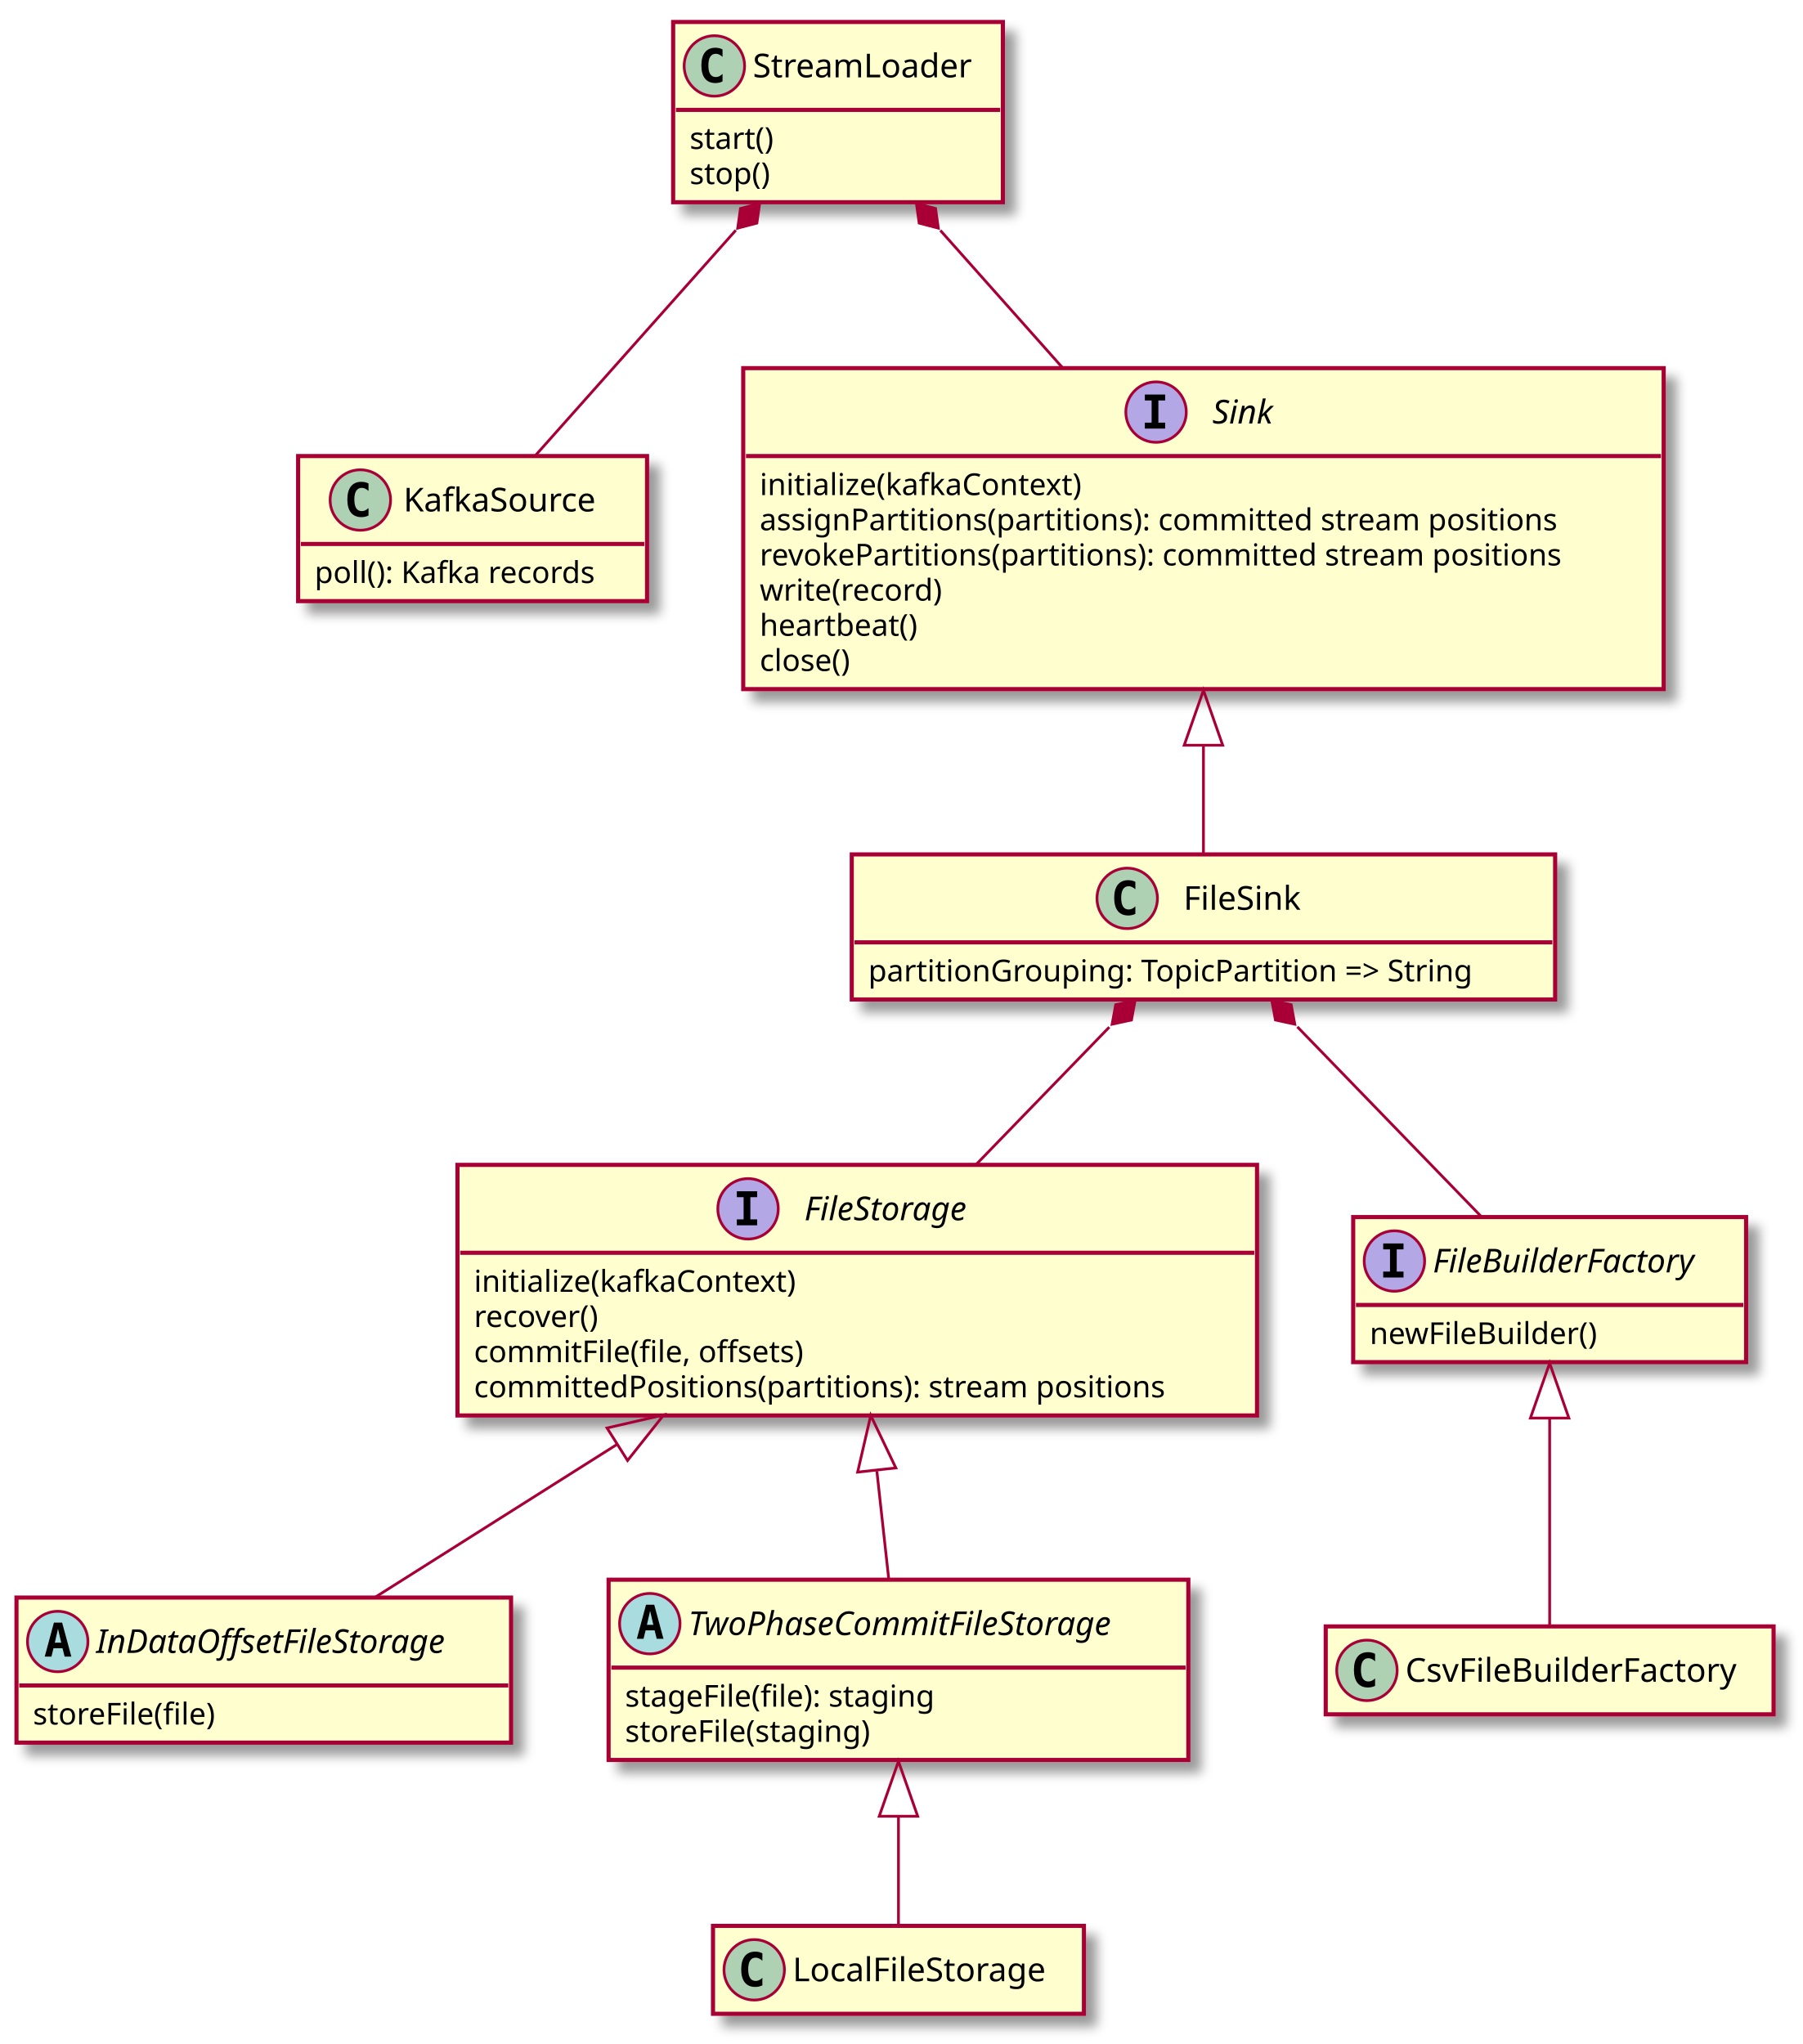
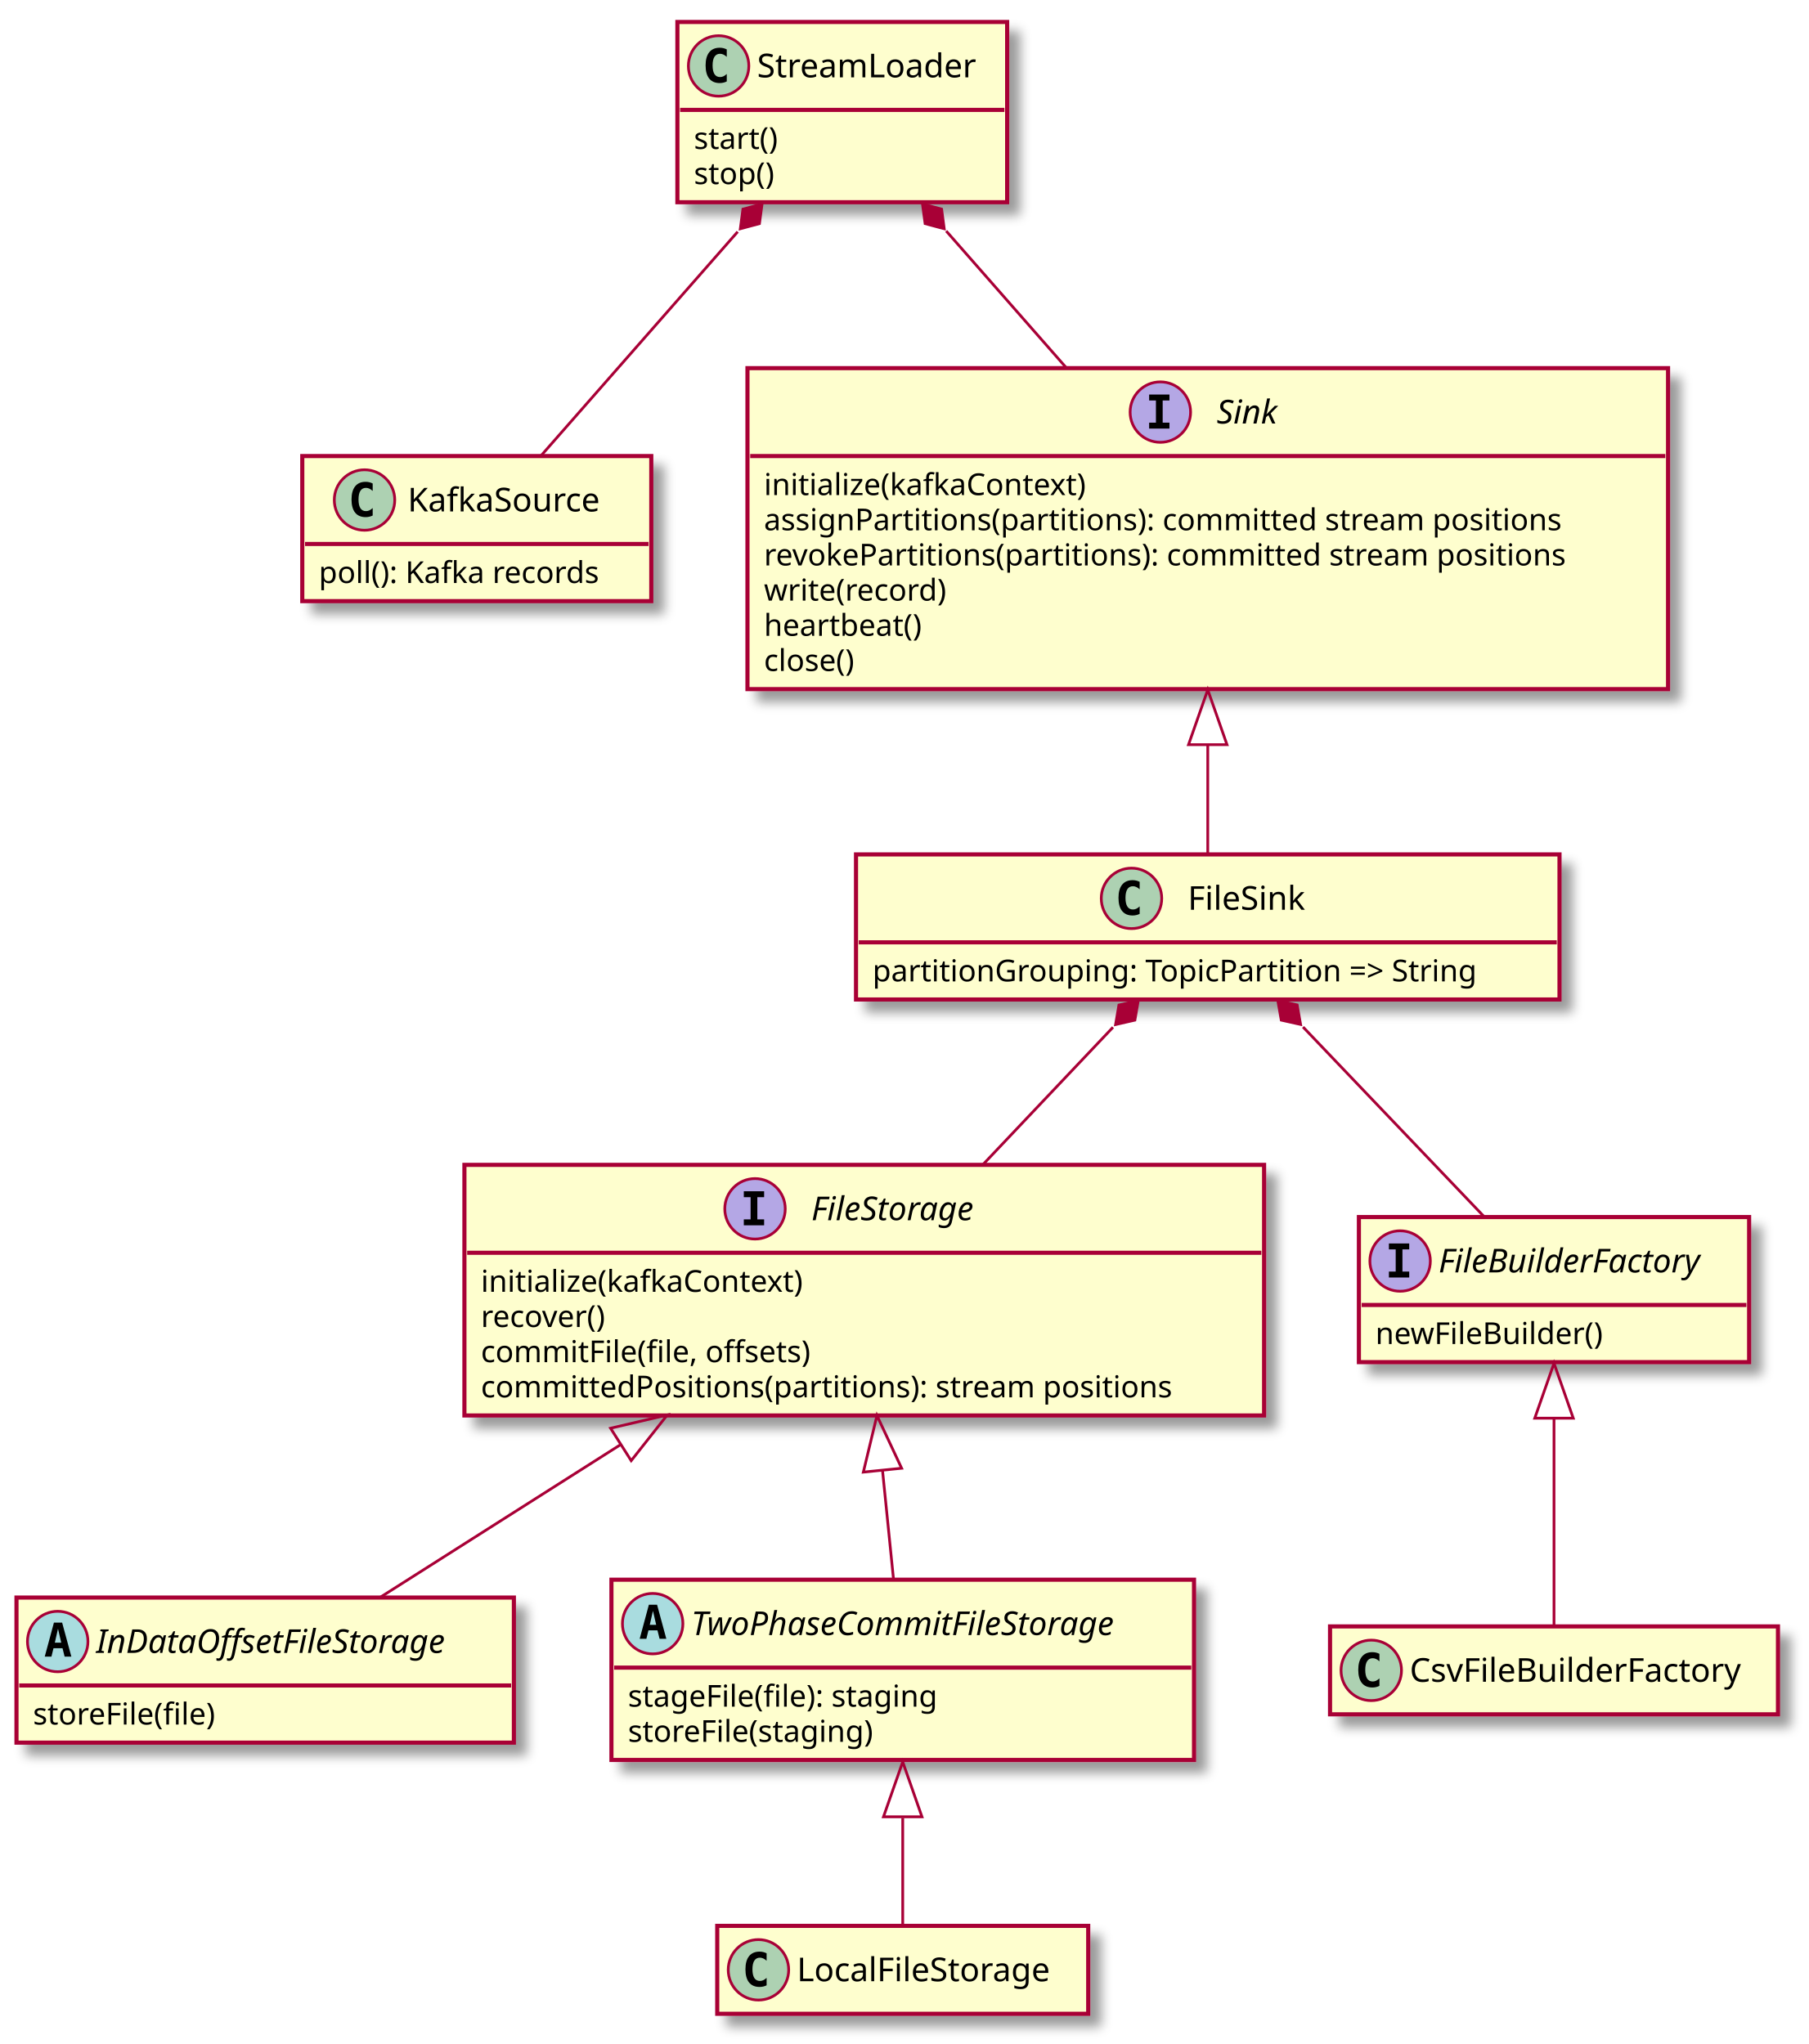
- <svg xmlns="http://www.w3.org/2000/svg" xmlns:xlink="http://www.w3.org/1999/xlink" contentScriptType="application/ecmascript" contentStyleType="text/css" height="744px" preserveAspectRatio="none" style="width:656px;height:744px;background:#00000000;" version="1.1" viewBox="0 0 656 744" width="656px" zoomAndPan="magnify">
+ <svg xmlns="http://www.w3.org/2000/svg" xmlns:xlink="http://www.w3.org/1999/xlink" contentScriptType="application/ecmascript" contentStyleType="text/css" height="744px" preserveAspectRatio="none" style="width:658px;height:744px;background:#00000000;" version="1.1" viewBox="0 0 658 744" width="658px" zoomAndPan="magnify">
  <defs>
    <filter height="300%" id="f3hmc2ms3qxe7" width="300%" x="-1" y="-1">
      <feGaussianBlur result="blurOut" stdDeviation="2.0" />
      <feColorMatrix in="blurOut" result="blurOut2" type="matrix" values="0 0 0 0 0 0 0 0 0 0 0 0 0 0 0 0 0 0 .4 0" />
      <feOffset dx="4.0" dy="4.0" in="blurOut2" result="blurOut3" />
      <feBlend in="SourceGraphic" in2="blurOut3" mode="normal" />
    </filter>
  </defs>
  <g>
    <a href="../com/adform/streamloader/StreamLoader.html" target="_top" title="StreamLoader" xlink:actuate="onRequest" xlink:href="../com/adform/streamloader/StreamLoader.html" xlink:show="new" xlink:title="StreamLoader" xlink:type="simple">
-       <rect fill="#FEFECE" filter="url(#f3hmc2ms3qxe7)" height="65.609" id="StreamLoader" style="stroke: #A80036; stroke-width: 1.5;" width="120" x="245" y="8" />
-       <ellipse cx="260" cy="24" fill="#ADD1B2" rx="11" ry="11" style="stroke: #A80036; stroke-width: 1.0;" />
-       <path d="M262.969,29.641 Q262.391,29.938 261.75,30.078 Q261.109,30.234 260.406,30.234 Q257.906,30.234 256.578,28.594 Q255.266,26.938 255.266,23.812 Q255.266,20.688 256.578,19.031 Q257.906,17.375 260.406,17.375 Q261.109,17.375 261.75,17.531 Q262.406,17.688 262.969,17.984 L262.969,20.703 Q262.344,20.125 261.75,19.859 Q261.156,19.578 260.531,19.578 Q259.188,19.578 258.5,20.656 Q257.812,21.719 257.812,23.812 Q257.812,25.906 258.5,26.984 Q259.188,28.047 260.531,28.047 Q261.156,28.047 261.75,27.781 Q262.344,27.5 262.969,26.922 L262.969,29.641 Z " />
-       <text fill="#000000" font-family="sans-serif" font-size="12" lengthAdjust="spacingAndGlyphs" textLength="88" x="274" y="28.154">StreamLoader</text>
-       <line style="stroke: #A80036; stroke-width: 1.5;" x1="246" x2="364" y1="40" y2="40" />
-       <text fill="#000000" font-family="sans-serif" font-size="11" lengthAdjust="spacingAndGlyphs" textLength="35" x="251" y="54.21">start()</text>
-       <text fill="#000000" font-family="sans-serif" font-size="11" lengthAdjust="spacingAndGlyphs" textLength="33" x="251" y="67.015">stop()</text>
+       <rect fill="#FEFECE" filter="url(#f3hmc2ms3qxe7)" height="65.609" id="StreamLoader" style="stroke: #A80036; stroke-width: 1.5;" width="120" x="246.5" y="8" />
+       <ellipse cx="261.5" cy="24" fill="#ADD1B2" rx="11" ry="11" style="stroke: #A80036; stroke-width: 1.0;" />
+       <path d="M264.469,29.641 Q263.891,29.938 263.25,30.078 Q262.609,30.234 261.906,30.234 Q259.406,30.234 258.078,28.594 Q256.766,26.938 256.766,23.812 Q256.766,20.688 258.078,19.031 Q259.406,17.375 261.906,17.375 Q262.609,17.375 263.25,17.531 Q263.906,17.688 264.469,17.984 L264.469,20.703 Q263.844,20.125 263.25,19.859 Q262.656,19.578 262.031,19.578 Q260.688,19.578 260,20.656 Q259.312,21.719 259.312,23.812 Q259.312,25.906 260,26.984 Q260.688,28.047 262.031,28.047 Q262.656,28.047 263.25,27.781 Q263.844,27.5 264.469,26.922 L264.469,29.641 Z " />
+       <text fill="#000000" font-family="sans-serif" font-size="12" lengthAdjust="spacingAndGlyphs" textLength="88" x="275.5" y="28.154">StreamLoader</text>
+       <line style="stroke: #A80036; stroke-width: 1.5;" x1="247.5" x2="365.5" y1="40" y2="40" />
+       <text fill="#000000" font-family="sans-serif" font-size="11" lengthAdjust="spacingAndGlyphs" textLength="35" x="252.5" y="54.21">start()</text>
+       <text fill="#000000" font-family="sans-serif" font-size="11" lengthAdjust="spacingAndGlyphs" textLength="33" x="252.5" y="67.015">stop()</text>
    </a>
    <a href="../com/adform/streamloader/KafkaSource.html" target="_top" title="KafkaSource" xlink:actuate="onRequest" xlink:href="../com/adform/streamloader/KafkaSource.html" xlink:show="new" xlink:title="KafkaSource" xlink:type="simple">
-       <rect fill="#FEFECE" filter="url(#f3hmc2ms3qxe7)" height="52.805" id="KafkaSource" style="stroke: #A80036; stroke-width: 1.5;" width="127" x="108.5" y="166" />
-       <ellipse cx="131.15" cy="182" fill="#ADD1B2" rx="11" ry="11" style="stroke: #A80036; stroke-width: 1.0;" />
-       <path d="M134.119,187.641 Q133.541,187.938 132.9,188.078 Q132.259,188.234 131.556,188.234 Q129.056,188.234 127.728,186.594 Q126.416,184.938 126.416,181.812 Q126.416,178.688 127.728,177.031 Q129.056,175.375 131.556,175.375 Q132.259,175.375 132.9,175.531 Q133.556,175.688 134.119,175.984 L134.119,178.703 Q133.494,178.125 132.9,177.859 Q132.306,177.578 131.681,177.578 Q130.338,177.578 129.65,178.656 Q128.963,179.719 128.963,181.812 Q128.963,183.906 129.65,184.984 Q130.338,186.047 131.681,186.047 Q132.306,186.047 132.9,185.781 Q133.494,185.5 134.119,184.922 L134.119,187.641 Z " />
-       <text fill="#000000" font-family="sans-serif" font-size="12" lengthAdjust="spacingAndGlyphs" textLength="78" x="146.85" y="186.154">KafkaSource</text>
-       <line style="stroke: #A80036; stroke-width: 1.5;" x1="109.5" x2="234.5" y1="198" y2="198" />
-       <text fill="#000000" font-family="sans-serif" font-size="11" lengthAdjust="spacingAndGlyphs" textLength="115" x="114.5" y="212.21">poll(): Kafka records</text>
+       <rect fill="#FEFECE" filter="url(#f3hmc2ms3qxe7)" height="52.805" id="KafkaSource" style="stroke: #A80036; stroke-width: 1.5;" width="127" x="110" y="166" />
+       <ellipse cx="132.65" cy="182" fill="#ADD1B2" rx="11" ry="11" style="stroke: #A80036; stroke-width: 1.0;" />
+       <path d="M135.619,187.641 Q135.041,187.938 134.4,188.078 Q133.759,188.234 133.056,188.234 Q130.556,188.234 129.228,186.594 Q127.916,184.938 127.916,181.812 Q127.916,178.688 129.228,177.031 Q130.556,175.375 133.056,175.375 Q133.759,175.375 134.4,175.531 Q135.056,175.688 135.619,175.984 L135.619,178.703 Q134.994,178.125 134.4,177.859 Q133.806,177.578 133.181,177.578 Q131.838,177.578 131.15,178.656 Q130.463,179.719 130.463,181.812 Q130.463,183.906 131.15,184.984 Q131.838,186.047 133.181,186.047 Q133.806,186.047 134.4,185.781 Q134.994,185.5 135.619,184.922 L135.619,187.641 Z " />
+       <text fill="#000000" font-family="sans-serif" font-size="12" lengthAdjust="spacingAndGlyphs" textLength="78" x="148.35" y="186.154">KafkaSource</text>
+       <line style="stroke: #A80036; stroke-width: 1.5;" x1="111" x2="236" y1="198" y2="198" />
+       <text fill="#000000" font-family="sans-serif" font-size="11" lengthAdjust="spacingAndGlyphs" textLength="115" x="116" y="212.21">poll(): Kafka records</text>
    </a>
    <a href="../com/adform/streamloader/Sink.html" target="_top" title="Sink" xlink:actuate="onRequest" xlink:href="../com/adform/streamloader/Sink.html" xlink:show="new" xlink:title="Sink" xlink:type="simple">
-       <rect fill="#FEFECE" filter="url(#f3hmc2ms3qxe7)" height="116.828" id="Sink" style="stroke: #A80036; stroke-width: 1.5;" width="335" x="270.5" y="134" />
-       <ellipse cx="420.75" cy="150" fill="#B4A7E5" rx="11" ry="11" style="stroke: #A80036; stroke-width: 1.0;" />
-       <path d="M416.672,145.766 L416.672,143.609 L424.062,143.609 L424.062,145.766 L421.594,145.766 L421.594,153.844 L424.062,153.844 L424.062,156 L416.672,156 L416.672,153.844 L419.141,153.844 L419.141,145.766 L416.672,145.766 Z " />
-       <text fill="#000000" font-family="sans-serif" font-size="12" font-style="italic" lengthAdjust="spacingAndGlyphs" textLength="26" x="441.25" y="154.154">Sink</text>
-       <line style="stroke: #A80036; stroke-width: 1.5;" x1="271.5" x2="604.5" y1="166" y2="166" />
-       <text fill="#000000" font-family="sans-serif" font-size="11" lengthAdjust="spacingAndGlyphs" textLength="126" x="276.5" y="180.21">initialize(kafkaContext)</text>
-       <text fill="#000000" font-family="sans-serif" font-size="11" lengthAdjust="spacingAndGlyphs" textLength="323" x="276.5" y="193.015">assignPartitions(partitions): committed stream positions</text>
-       <text fill="#000000" font-family="sans-serif" font-size="11" lengthAdjust="spacingAndGlyphs" textLength="323" x="276.5" y="205.82">revokePartitions(partitions): committed stream positions</text>
-       <text fill="#000000" font-family="sans-serif" font-size="11" lengthAdjust="spacingAndGlyphs" textLength="73" x="276.5" y="218.625">write(record)</text>
-       <text fill="#000000" font-family="sans-serif" font-size="11" lengthAdjust="spacingAndGlyphs" textLength="63" x="276.5" y="231.429">heartbeat()</text>
-       <text fill="#000000" font-family="sans-serif" font-size="11" lengthAdjust="spacingAndGlyphs" textLength="38" x="276.5" y="244.234">close()</text>
+       <rect fill="#FEFECE" filter="url(#f3hmc2ms3qxe7)" height="116.828" id="Sink" style="stroke: #A80036; stroke-width: 1.5;" width="335" x="272" y="134" />
+       <ellipse cx="422.25" cy="150" fill="#B4A7E5" rx="11" ry="11" style="stroke: #A80036; stroke-width: 1.0;" />
+       <path d="M418.172,145.766 L418.172,143.609 L425.562,143.609 L425.562,145.766 L423.094,145.766 L423.094,153.844 L425.562,153.844 L425.562,156 L418.172,156 L418.172,153.844 L420.641,153.844 L420.641,145.766 L418.172,145.766 Z " />
+       <text fill="#000000" font-family="sans-serif" font-size="12" font-style="italic" lengthAdjust="spacingAndGlyphs" textLength="26" x="442.75" y="154.154">Sink</text>
+       <line style="stroke: #A80036; stroke-width: 1.5;" x1="273" x2="606" y1="166" y2="166" />
+       <text fill="#000000" font-family="sans-serif" font-size="11" lengthAdjust="spacingAndGlyphs" textLength="126" x="278" y="180.21">initialize(kafkaContext)</text>
+       <text fill="#000000" font-family="sans-serif" font-size="11" lengthAdjust="spacingAndGlyphs" textLength="323" x="278" y="193.015">assignPartitions(partitions): committed stream positions</text>
+       <text fill="#000000" font-family="sans-serif" font-size="11" lengthAdjust="spacingAndGlyphs" textLength="323" x="278" y="205.82">revokePartitions(partitions): committed stream positions</text>
+       <text fill="#000000" font-family="sans-serif" font-size="11" lengthAdjust="spacingAndGlyphs" textLength="73" x="278" y="218.625">write(record)</text>
+       <text fill="#000000" font-family="sans-serif" font-size="11" lengthAdjust="spacingAndGlyphs" textLength="63" x="278" y="231.429">heartbeat()</text>
+       <text fill="#000000" font-family="sans-serif" font-size="11" lengthAdjust="spacingAndGlyphs" textLength="38" x="278" y="244.234">close()</text>
    </a>
    <a href="../com/adform/streamloader/file/FileSink.html" target="_top" title="FileSink" xlink:actuate="onRequest" xlink:href="../com/adform/streamloader/file/FileSink.html" xlink:show="new" xlink:title="FileSink" xlink:type="simple">
-       <rect fill="#FEFECE" filter="url(#f3hmc2ms3qxe7)" height="52.805" id="FileSink" style="stroke: #A80036; stroke-width: 1.5;" width="256" x="310" y="311" />
-       <ellipse cx="410.25" cy="327" fill="#ADD1B2" rx="11" ry="11" style="stroke: #A80036; stroke-width: 1.0;" />
-       <path d="M413.219,332.641 Q412.641,332.938 412,333.078 Q411.359,333.234 410.656,333.234 Q408.156,333.234 406.828,331.594 Q405.516,329.938 405.516,326.812 Q405.516,323.688 406.828,322.031 Q408.156,320.375 410.656,320.375 Q411.359,320.375 412,320.531 Q412.656,320.688 413.219,320.984 L413.219,323.703 Q412.594,323.125 412,322.859 Q411.406,322.578 410.781,322.578 Q409.438,322.578 408.75,323.656 Q408.062,324.719 408.062,326.812 Q408.062,328.906 408.75,329.984 Q409.438,331.047 410.781,331.047 Q411.406,331.047 412,330.781 Q412.594,330.5 413.219,329.922 L413.219,332.641 Z " />
-       <text fill="#000000" font-family="sans-serif" font-size="12" lengthAdjust="spacingAndGlyphs" textLength="47" x="430.75" y="331.154">FileSink</text>
-       <line style="stroke: #A80036; stroke-width: 1.5;" x1="311" x2="565" y1="343" y2="343" />
-       <text fill="#000000" font-family="sans-serif" font-size="11" lengthAdjust="spacingAndGlyphs" textLength="244" x="316" y="357.21">partitionGrouping: TopicPartition =&gt; String</text>
+       <rect fill="#FEFECE" filter="url(#f3hmc2ms3qxe7)" height="52.805" id="FileSink" style="stroke: #A80036; stroke-width: 1.5;" width="256" x="311.5" y="311" />
+       <ellipse cx="411.75" cy="327" fill="#ADD1B2" rx="11" ry="11" style="stroke: #A80036; stroke-width: 1.0;" />
+       <path d="M414.719,332.641 Q414.141,332.938 413.5,333.078 Q412.859,333.234 412.156,333.234 Q409.656,333.234 408.328,331.594 Q407.016,329.938 407.016,326.812 Q407.016,323.688 408.328,322.031 Q409.656,320.375 412.156,320.375 Q412.859,320.375 413.5,320.531 Q414.156,320.688 414.719,320.984 L414.719,323.703 Q414.094,323.125 413.5,322.859 Q412.906,322.578 412.281,322.578 Q410.938,322.578 410.25,323.656 Q409.562,324.719 409.562,326.812 Q409.562,328.906 410.25,329.984 Q410.938,331.047 412.281,331.047 Q412.906,331.047 413.5,330.781 Q414.094,330.5 414.719,329.922 L414.719,332.641 Z " />
+       <text fill="#000000" font-family="sans-serif" font-size="12" lengthAdjust="spacingAndGlyphs" textLength="47" x="432.25" y="331.154">FileSink</text>
+       <line style="stroke: #A80036; stroke-width: 1.5;" x1="312.5" x2="566.5" y1="343" y2="343" />
+       <text fill="#000000" font-family="sans-serif" font-size="11" lengthAdjust="spacingAndGlyphs" textLength="244" x="317.5" y="357.21">partitionGrouping: TopicPartition =&gt; String</text>
    </a>
    <a href="../com/adform/streamloader/file/storage/FileStorage.html" target="_top" title="FileStorage" xlink:actuate="onRequest" xlink:href="../com/adform/streamloader/file/storage/FileStorage.html" xlink:show="new" xlink:title="FileStorage" xlink:type="simple">
-       <rect fill="#FEFECE" filter="url(#f3hmc2ms3qxe7)" height="91.219" id="FileStorage" style="stroke: #A80036; stroke-width: 1.5;" width="291" x="166.5" y="424" />
-       <ellipse cx="272.25" cy="440" fill="#B4A7E5" rx="11" ry="11" style="stroke: #A80036; stroke-width: 1.0;" />
-       <path d="M268.172,435.766 L268.172,433.609 L275.562,433.609 L275.562,435.766 L273.094,435.766 L273.094,443.844 L275.562,443.844 L275.562,446 L268.172,446 L268.172,443.844 L270.641,443.844 L270.641,435.766 L268.172,435.766 Z " />
-       <text fill="#000000" font-family="sans-serif" font-size="12" font-style="italic" lengthAdjust="spacingAndGlyphs" textLength="71" x="292.75" y="444.154">FileStorage</text>
-       <line style="stroke: #A80036; stroke-width: 1.5;" x1="167.5" x2="456.5" y1="456" y2="456" />
-       <text fill="#000000" font-family="sans-serif" font-size="11" lengthAdjust="spacingAndGlyphs" textLength="126" x="172.5" y="470.21">initialize(kafkaContext)</text>
-       <text fill="#000000" font-family="sans-serif" font-size="11" lengthAdjust="spacingAndGlyphs" textLength="51" x="172.5" y="483.015">recover()</text>
-       <text fill="#000000" font-family="sans-serif" font-size="11" lengthAdjust="spacingAndGlyphs" textLength="134" x="172.5" y="495.82">commitFile(file, offsets)</text>
-       <text fill="#000000" font-family="sans-serif" font-size="11" lengthAdjust="spacingAndGlyphs" textLength="279" x="172.5" y="508.625">committedPositions(partitions): stream positions</text>
+       <rect fill="#FEFECE" filter="url(#f3hmc2ms3qxe7)" height="91.219" id="FileStorage" style="stroke: #A80036; stroke-width: 1.5;" width="291" x="169" y="424" />
+       <ellipse cx="274.75" cy="440" fill="#B4A7E5" rx="11" ry="11" style="stroke: #A80036; stroke-width: 1.0;" />
+       <path d="M270.672,435.766 L270.672,433.609 L278.062,433.609 L278.062,435.766 L275.594,435.766 L275.594,443.844 L278.062,443.844 L278.062,446 L270.672,446 L270.672,443.844 L273.141,443.844 L273.141,435.766 L270.672,435.766 Z " />
+       <text fill="#000000" font-family="sans-serif" font-size="12" font-style="italic" lengthAdjust="spacingAndGlyphs" textLength="71" x="295.25" y="444.154">FileStorage</text>
+       <line style="stroke: #A80036; stroke-width: 1.5;" x1="170" x2="459" y1="456" y2="456" />
+       <text fill="#000000" font-family="sans-serif" font-size="11" lengthAdjust="spacingAndGlyphs" textLength="126" x="175" y="470.21">initialize(kafkaContext)</text>
+       <text fill="#000000" font-family="sans-serif" font-size="11" lengthAdjust="spacingAndGlyphs" textLength="51" x="175" y="483.015">recover()</text>
+       <text fill="#000000" font-family="sans-serif" font-size="11" lengthAdjust="spacingAndGlyphs" textLength="134" x="175" y="495.82">commitFile(file, offsets)</text>
+       <text fill="#000000" font-family="sans-serif" font-size="11" lengthAdjust="spacingAndGlyphs" textLength="279" x="175" y="508.625">committedPositions(partitions): stream positions</text>
    </a>
    <a href="../com/adform/streamloader/file/storage/InDataOffsetFileStorage.html" target="_top" title="InDataOffsetFileStorage" xlink:actuate="onRequest" xlink:href="../com/adform/streamloader/file/storage/InDataOffsetFileStorage.html" xlink:show="new" xlink:title="InDataOffsetFileStorage" xlink:type="simple">
-       <rect fill="#FEFECE" filter="url(#f3hmc2ms3qxe7)" height="52.805" id="InDataOffsetFileStorage" style="stroke: #A80036; stroke-width: 1.5;" width="180" x="6" y="581.5" />
+       <rect fill="#FEFECE" filter="url(#f3hmc2ms3qxe7)" height="52.805" id="InDataOffsetFileStorage" style="stroke: #A80036; stroke-width: 1.5;" width="181" x="6" y="581.5" />
      <ellipse cx="21" cy="597.5" fill="#A9DCDF" rx="11" ry="11" style="stroke: #A80036; stroke-width: 1.0;" />
      <path d="M21.109,592.844 L19.953,597.922 L22.281,597.922 L21.109,592.844 Z M19.625,590.609 L22.609,590.609 L25.969,603 L23.516,603 L22.75,599.938 L19.469,599.938 L18.719,603 L16.281,603 L19.625,590.609 Z " />
-       <text fill="#000000" font-family="sans-serif" font-size="12" font-style="italic" lengthAdjust="spacingAndGlyphs" textLength="148" x="35" y="601.654">InDataOffsetFileStorage</text>
-       <line style="stroke: #A80036; stroke-width: 1.5;" x1="7" x2="185" y1="613.5" y2="613.5" />
+       <text fill="#000000" font-family="sans-serif" font-size="12" font-style="italic" lengthAdjust="spacingAndGlyphs" textLength="149" x="35" y="601.654">InDataOffsetFileStorage</text>
+       <line style="stroke: #A80036; stroke-width: 1.5;" x1="7" x2="186" y1="613.5" y2="613.5" />
      <text fill="#000000" font-family="sans-serif" font-size="11" lengthAdjust="spacingAndGlyphs" textLength="74" x="12" y="627.71">storeFile(file)</text>
    </a>
    <a href="../com/adform/streamloader/file/storage/TwoPhaseCommitFileStorage.html" target="_top" title="TwoPhaseCommitFileStorage" xlink:actuate="onRequest" xlink:href="../com/adform/streamloader/file/storage/TwoPhaseCommitFileStorage.html" xlink:show="new" xlink:title="TwoPhaseCommitFileStorage" xlink:type="simple">
-       <rect fill="#FEFECE" filter="url(#f3hmc2ms3qxe7)" height="65.609" id="TwoPhaseCommitFileStorage" style="stroke: #A80036; stroke-width: 1.5;" width="211" x="221.5" y="575" />
-       <ellipse cx="236.5" cy="591" fill="#A9DCDF" rx="11" ry="11" style="stroke: #A80036; stroke-width: 1.0;" />
-       <path d="M236.609,586.344 L235.453,591.422 L237.781,591.422 L236.609,586.344 Z M235.125,584.109 L238.109,584.109 L241.469,596.5 L239.016,596.5 L238.25,593.438 L234.969,593.438 L234.219,596.5 L231.781,596.5 L235.125,584.109 Z " />
-       <text fill="#000000" font-family="sans-serif" font-size="12" font-style="italic" lengthAdjust="spacingAndGlyphs" textLength="179" x="250.5" y="595.154">TwoPhaseCommitFileStorage</text>
-       <line style="stroke: #A80036; stroke-width: 1.5;" x1="222.5" x2="431.5" y1="607" y2="607" />
-       <text fill="#000000" font-family="sans-serif" font-size="11" lengthAdjust="spacingAndGlyphs" textLength="126" x="227.5" y="621.21">stageFile(file): staging</text>
-       <text fill="#000000" font-family="sans-serif" font-size="11" lengthAdjust="spacingAndGlyphs" textLength="99" x="227.5" y="634.015">storeFile(staging)</text>
+       <rect fill="#FEFECE" filter="url(#f3hmc2ms3qxe7)" height="65.609" id="TwoPhaseCommitFileStorage" style="stroke: #A80036; stroke-width: 1.5;" width="212" x="222.5" y="575" />
+       <ellipse cx="237.5" cy="591" fill="#A9DCDF" rx="11" ry="11" style="stroke: #A80036; stroke-width: 1.0;" />
+       <path d="M237.609,586.344 L236.453,591.422 L238.781,591.422 L237.609,586.344 Z M236.125,584.109 L239.109,584.109 L242.469,596.5 L240.016,596.5 L239.25,593.438 L235.969,593.438 L235.219,596.5 L232.781,596.5 L236.125,584.109 Z " />
+       <text fill="#000000" font-family="sans-serif" font-size="12" font-style="italic" lengthAdjust="spacingAndGlyphs" textLength="180" x="251.5" y="595.154">TwoPhaseCommitFileStorage</text>
+       <line style="stroke: #A80036; stroke-width: 1.5;" x1="223.5" x2="433.5" y1="607" y2="607" />
+       <text fill="#000000" font-family="sans-serif" font-size="11" lengthAdjust="spacingAndGlyphs" textLength="126" x="228.5" y="621.21">stageFile(file): staging</text>
+       <text fill="#000000" font-family="sans-serif" font-size="11" lengthAdjust="spacingAndGlyphs" textLength="99" x="228.5" y="634.015">storeFile(staging)</text>
    </a>
    <a href="../com/adform/streamloader/file/storage/LocalFileStorage.html" target="_top" title="LocalFileStorage" xlink:actuate="onRequest" xlink:href="../com/adform/streamloader/file/storage/LocalFileStorage.html" xlink:show="new" xlink:title="LocalFileStorage" xlink:type="simple">
-       <rect fill="#FEFECE" filter="url(#f3hmc2ms3qxe7)" height="32" id="LocalFileStorage" style="stroke: #A80036; stroke-width: 1.5;" width="135" x="259.5" y="701" />
-       <ellipse cx="274.5" cy="717" fill="#ADD1B2" rx="11" ry="11" style="stroke: #A80036; stroke-width: 1.0;" />
-       <path d="M277.469,722.641 Q276.891,722.938 276.25,723.078 Q275.609,723.234 274.906,723.234 Q272.406,723.234 271.078,721.594 Q269.766,719.938 269.766,716.812 Q269.766,713.688 271.078,712.031 Q272.406,710.375 274.906,710.375 Q275.609,710.375 276.25,710.531 Q276.906,710.688 277.469,710.984 L277.469,713.703 Q276.844,713.125 276.25,712.859 Q275.656,712.578 275.031,712.578 Q273.688,712.578 273,713.656 Q272.312,714.719 272.312,716.812 Q272.312,718.906 273,719.984 Q273.688,721.047 275.031,721.047 Q275.656,721.047 276.25,720.781 Q276.844,720.5 277.469,719.922 L277.469,722.641 Z " />
-       <text fill="#000000" font-family="sans-serif" font-size="12" lengthAdjust="spacingAndGlyphs" textLength="103" x="288.5" y="721.154">LocalFileStorage</text>
+       <rect fill="#FEFECE" filter="url(#f3hmc2ms3qxe7)" height="32" id="LocalFileStorage" style="stroke: #A80036; stroke-width: 1.5;" width="135" x="261" y="701" />
+       <ellipse cx="276" cy="717" fill="#ADD1B2" rx="11" ry="11" style="stroke: #A80036; stroke-width: 1.0;" />
+       <path d="M278.969,722.641 Q278.391,722.938 277.75,723.078 Q277.109,723.234 276.406,723.234 Q273.906,723.234 272.578,721.594 Q271.266,719.938 271.266,716.812 Q271.266,713.688 272.578,712.031 Q273.906,710.375 276.406,710.375 Q277.109,710.375 277.75,710.531 Q278.406,710.688 278.969,710.984 L278.969,713.703 Q278.344,713.125 277.75,712.859 Q277.156,712.578 276.531,712.578 Q275.188,712.578 274.5,713.656 Q273.812,714.719 273.812,716.812 Q273.812,718.906 274.5,719.984 Q275.188,721.047 276.531,721.047 Q277.156,721.047 277.75,720.781 Q278.344,720.5 278.969,719.922 L278.969,722.641 Z " />
+       <text fill="#000000" font-family="sans-serif" font-size="12" lengthAdjust="spacingAndGlyphs" textLength="103" x="290" y="721.154">LocalFileStorage</text>
    </a>
    <a href="../com/adform/streamloader/file/FileBuilderFactory.html" target="_top" title="FileBuilderFactory" xlink:actuate="onRequest" xlink:href="../com/adform/streamloader/file/FileBuilderFactory.html" xlink:show="new" xlink:title="FileBuilderFactory" xlink:type="simple">
-       <rect fill="#FEFECE" filter="url(#f3hmc2ms3qxe7)" height="52.805" id="FileBuilderFactory" style="stroke: #A80036; stroke-width: 1.5;" width="143" x="492.5" y="443" />
-       <ellipse cx="507.5" cy="459" fill="#B4A7E5" rx="11" ry="11" style="stroke: #A80036; stroke-width: 1.0;" />
-       <path d="M503.422,454.766 L503.422,452.609 L510.812,452.609 L510.812,454.766 L508.344,454.766 L508.344,462.844 L510.812,462.844 L510.812,465 L503.422,465 L503.422,462.844 L505.891,462.844 L505.891,454.766 L503.422,454.766 Z " />
-       <text fill="#000000" font-family="sans-serif" font-size="12" font-style="italic" lengthAdjust="spacingAndGlyphs" textLength="111" x="521.5" y="463.154">FileBuilderFactory</text>
-       <line style="stroke: #A80036; stroke-width: 1.5;" x1="493.5" x2="634.5" y1="475" y2="475" />
-       <text fill="#000000" font-family="sans-serif" font-size="11" lengthAdjust="spacingAndGlyphs" textLength="90" x="498.5" y="489.21">newFileBuilder()</text>
+       <rect fill="#FEFECE" filter="url(#f3hmc2ms3qxe7)" height="52.805" id="FileBuilderFactory" style="stroke: #A80036; stroke-width: 1.5;" width="142" x="494.5" y="443" />
+       <ellipse cx="509.5" cy="459" fill="#B4A7E5" rx="11" ry="11" style="stroke: #A80036; stroke-width: 1.0;" />
+       <path d="M505.422,454.766 L505.422,452.609 L512.812,452.609 L512.812,454.766 L510.344,454.766 L510.344,462.844 L512.812,462.844 L512.812,465 L505.422,465 L505.422,462.844 L507.891,462.844 L507.891,454.766 L505.422,454.766 Z " />
+       <text fill="#000000" font-family="sans-serif" font-size="12" font-style="italic" lengthAdjust="spacingAndGlyphs" textLength="110" x="523.5" y="463.154">FileBuilderFactory</text>
+       <line style="stroke: #A80036; stroke-width: 1.5;" x1="495.5" x2="635.5" y1="475" y2="475" />
+       <text fill="#000000" font-family="sans-serif" font-size="11" lengthAdjust="spacingAndGlyphs" textLength="90" x="500.5" y="489.21">newFileBuilder()</text>
    </a>
    <a href="../com/adform/streamloader/encoding/csv/CsvFileBuilderFactory.html" target="_top" title="CsvFileBuilderFactory" xlink:actuate="onRequest" xlink:href="../com/adform/streamloader/encoding/csv/CsvFileBuilderFactory.html" xlink:show="new" xlink:title="CsvFileBuilderFactory" xlink:type="simple">
-       <rect fill="#FEFECE" filter="url(#f3hmc2ms3qxe7)" height="32" id="CsvFileBuilderFactory" style="stroke: #A80036; stroke-width: 1.5;" width="163" x="482.5" y="592" />
-       <ellipse cx="497.5" cy="608" fill="#ADD1B2" rx="11" ry="11" style="stroke: #A80036; stroke-width: 1.0;" />
-       <path d="M500.469,613.641 Q499.891,613.938 499.25,614.078 Q498.609,614.234 497.906,614.234 Q495.406,614.234 494.078,612.594 Q492.766,610.938 492.766,607.812 Q492.766,604.688 494.078,603.031 Q495.406,601.375 497.906,601.375 Q498.609,601.375 499.25,601.531 Q499.906,601.688 500.469,601.984 L500.469,604.703 Q499.844,604.125 499.25,603.859 Q498.656,603.578 498.031,603.578 Q496.688,603.578 496,604.656 Q495.312,605.719 495.312,607.812 Q495.312,609.906 496,610.984 Q496.688,612.047 498.031,612.047 Q498.656,612.047 499.25,611.781 Q499.844,611.5 500.469,610.922 L500.469,613.641 Z " />
-       <text fill="#000000" font-family="sans-serif" font-size="12" lengthAdjust="spacingAndGlyphs" textLength="131" x="511.5" y="612.154">CsvFileBuilderFactory</text>
+       <rect fill="#FEFECE" filter="url(#f3hmc2ms3qxe7)" height="32" id="CsvFileBuilderFactory" style="stroke: #A80036; stroke-width: 1.5;" width="163" x="484" y="592" />
+       <ellipse cx="499" cy="608" fill="#ADD1B2" rx="11" ry="11" style="stroke: #A80036; stroke-width: 1.0;" />
+       <path d="M501.969,613.641 Q501.391,613.938 500.75,614.078 Q500.109,614.234 499.406,614.234 Q496.906,614.234 495.578,612.594 Q494.266,610.938 494.266,607.812 Q494.266,604.688 495.578,603.031 Q496.906,601.375 499.406,601.375 Q500.109,601.375 500.75,601.531 Q501.406,601.688 501.969,601.984 L501.969,604.703 Q501.344,604.125 500.75,603.859 Q500.156,603.578 499.531,603.578 Q498.188,603.578 497.5,604.656 Q496.812,605.719 496.812,607.812 Q496.812,609.906 497.5,610.984 Q498.188,612.047 499.531,612.047 Q500.156,612.047 500.75,611.781 Q501.344,611.5 501.969,610.922 L501.969,613.641 Z " />
+       <text fill="#000000" font-family="sans-serif" font-size="12" lengthAdjust="spacingAndGlyphs" textLength="131" x="513" y="612.154">CsvFileBuilderFactory</text>
    </a>
-     <path d="M267.8,83.81 C244.34,110.19 214.78,143.41 194.75,165.93 " fill="none" id="StreamLoader&lt;-KafkaSource" style="stroke: #A80036; stroke-width: 1.0;" />
-     <polygon fill="#A80036" points="276.47,74.07,269.493,75.894,268.493,83.035,275.47,81.212,276.47,74.07" style="stroke: #A80036; stroke-width: 1.0;" />
-     <path d="M342.25,83.87 C356.03,99.36 371.9,117.2 386.71,133.84 " fill="none" id="StreamLoader&lt;-Sink" style="stroke: #A80036; stroke-width: 1.0;" />
-     <polygon fill="#A80036" points="333.53,74.07,334.53,81.212,341.507,83.035,340.507,75.894,333.53,74.07" style="stroke: #A80036; stroke-width: 1.0;" />
-     <path d="M438,271.32 C438,285.52 438,299.38 438,310.65 " fill="none" id="Sink&lt;-FileSink" style="stroke: #A80036; stroke-width: 1.0;" />
-     <polygon fill="none" points="431,271.25,438,251.25,445,271.25,431,271.25" style="stroke: #A80036; stroke-width: 1.0;" />
-     <path d="M403.72,373.87 C388.77,389.3 371.06,407.56 355.22,423.91 " fill="none" id="FileSink&lt;-FileStorage" style="stroke: #A80036; stroke-width: 1.0;" />
-     <polygon fill="#A80036" points="413.11,364.18,406.062,365.704,404.757,372.796,411.806,371.272,413.11,364.18" style="stroke: #A80036; stroke-width: 1.0;" />
-     <path d="M224.44,525.83 C193.95,545.1 161.2,565.8 136.4,581.47 " fill="none" id="FileStorage&lt;-InDataOffsetFileStorage" style="stroke: #A80036; stroke-width: 1.0;" />
-     <polygon fill="none" points="220.93,519.77,241.57,515.01,228.4,531.61,220.93,519.77" style="stroke: #A80036; stroke-width: 1.0;" />
-     <path d="M319.14,535.49 C320.64,549.13 322.16,562.95 323.46,574.75 " fill="none" id="FileStorage&lt;-TwoPhaseCommitFileStorage" style="stroke: #A80036; stroke-width: 1.0;" />
-     <polygon fill="none" points="312.14,535.84,316.91,515.2,326.05,534.31,312.14,535.84" style="stroke: #A80036; stroke-width: 1.0;" />
-     <path d="M327,661.14 C327,675.7 327,690.39 327,700.9 " fill="none" id="TwoPhaseCommitFileStorage&lt;-LocalFileStorage" style="stroke: #A80036; stroke-width: 1.0;" />
-     <polygon fill="none" points="320,661.1,327,641.1,334,661.1,320,661.1" style="stroke: #A80036; stroke-width: 1.0;" />
-     <path d="M564,516.27 C564,542.57 564,573.88 564,592 " fill="none" id="FileBuilderFactory&lt;-CsvFileBuilderFactory" style="stroke: #A80036; stroke-width: 1.0;" />
-     <polygon fill="none" points="557,516.17,564,496.17,571,516.17,557,516.17" style="stroke: #A80036; stroke-width: 1.0;" />
-     <path d="M472.18,373.76 C493.33,395.59 520.02,423.12 539.16,442.87 " fill="none" id="FileSink&lt;-FileBuilderFactory" style="stroke: #A80036; stroke-width: 1.0;" />
-     <polygon fill="#A80036" points="462.89,364.18,464.194,371.272,471.243,372.796,469.938,365.704,462.89,364.18" style="stroke: #A80036; stroke-width: 1.0;" />
+     <path d="M268.451,84.341 C245.366,110.638 216.643,143.356 196.869,165.88 " fill="none" id="StreamLoader&lt;-KafkaSource" style="stroke: #A80036; stroke-width: 1.0;" />
+     <polygon fill="#A80036" points="277.313,74.247,270.348,76.117,269.396,83.265,276.36,81.395,277.313,74.247" style="stroke: #A80036; stroke-width: 1.0;" />
+     <path d="M344.322,84.083 C357.944,99.6 373.553,117.38 388.136,133.991 " fill="none" id="StreamLoader&lt;-Sink" style="stroke: #A80036; stroke-width: 1.0;" />
+     <polygon fill="#A80036" points="335.687,74.247,336.64,81.395,343.604,83.265,342.652,76.117,335.687,74.247" style="stroke: #A80036; stroke-width: 1.0;" />
+     <path d="M439.5,271.251 C439.5,285.546 439.5,299.514 439.5,310.91 " fill="none" id="Sink&lt;-FileSink" style="stroke: #A80036; stroke-width: 1.0;" />
+     <polygon fill="none" points="432.5,271.059,439.5,251.059,446.5,271.059,432.5,271.059" style="stroke: #A80036; stroke-width: 1.0;" />
+     <path d="M405.013,373.918 C390.392,389.358 373.192,407.522 357.734,423.845 " fill="none" id="FileSink&lt;-FileStorage" style="stroke: #A80036; stroke-width: 1.0;" />
+     <polygon fill="#A80036" points="414.204,364.212,407.175,365.818,405.953,372.925,412.983,371.319,414.204,364.212" style="stroke: #A80036; stroke-width: 1.0;" />
+     <path d="M225.809,525.847 C195.55,545.072 163.125,565.672 138.314,581.434 " fill="none" id="FileStorage&lt;-InDataOffsetFileStorage" style="stroke: #A80036; stroke-width: 1.0;" />
+     <polygon fill="none" points="222.182,519.859,242.817,515.042,229.689,531.675,222.182,519.859" style="stroke: #A80036; stroke-width: 1.0;" />
+     <path d="M321.166,535.442 C322.538,549.021 323.928,562.771 325.123,574.596 " fill="none" id="FileStorage&lt;-TwoPhaseCommitFileStorage" style="stroke: #A80036; stroke-width: 1.0;" />
+     <polygon fill="none" points="314.17,535.837,319.123,515.234,328.099,534.428,314.17,535.837" style="stroke: #A80036; stroke-width: 1.0;" />
+     <path d="M328.5,661.738 C328.5,676.038 328.5,690.409 328.5,700.909 " fill="none" id="TwoPhaseCommitFileStorage&lt;-LocalFileStorage" style="stroke: #A80036; stroke-width: 1.0;" />
+     <polygon fill="none" points="321.5,661.296,328.5,641.296,335.5,661.296,321.5,661.296" style="stroke: #A80036; stroke-width: 1.0;" />
+     <path d="M565.5,516.232 C565.5,542.376 565.5,573.325 565.5,591.773 " fill="none" id="FileBuilderFactory&lt;-CsvFileBuilderFactory" style="stroke: #A80036; stroke-width: 1.0;" />
+     <polygon fill="none" points="558.5,516.204,565.5,496.204,572.5,516.204,558.5,516.204" style="stroke: #A80036; stroke-width: 1.0;" />
+     <path d="M474.165,373.815 C495.014,395.657 521.092,422.978 540.04,442.828 " fill="none" id="FileSink&lt;-FileBuilderFactory" style="stroke: #A80036; stroke-width: 1.0;" />
+     <polygon fill="#A80036" points="464.998,364.212,466.247,371.314,473.284,372.892,472.034,365.79,464.998,364.212" style="stroke: #A80036; stroke-width: 1.0;" />
  </g>
</svg>
